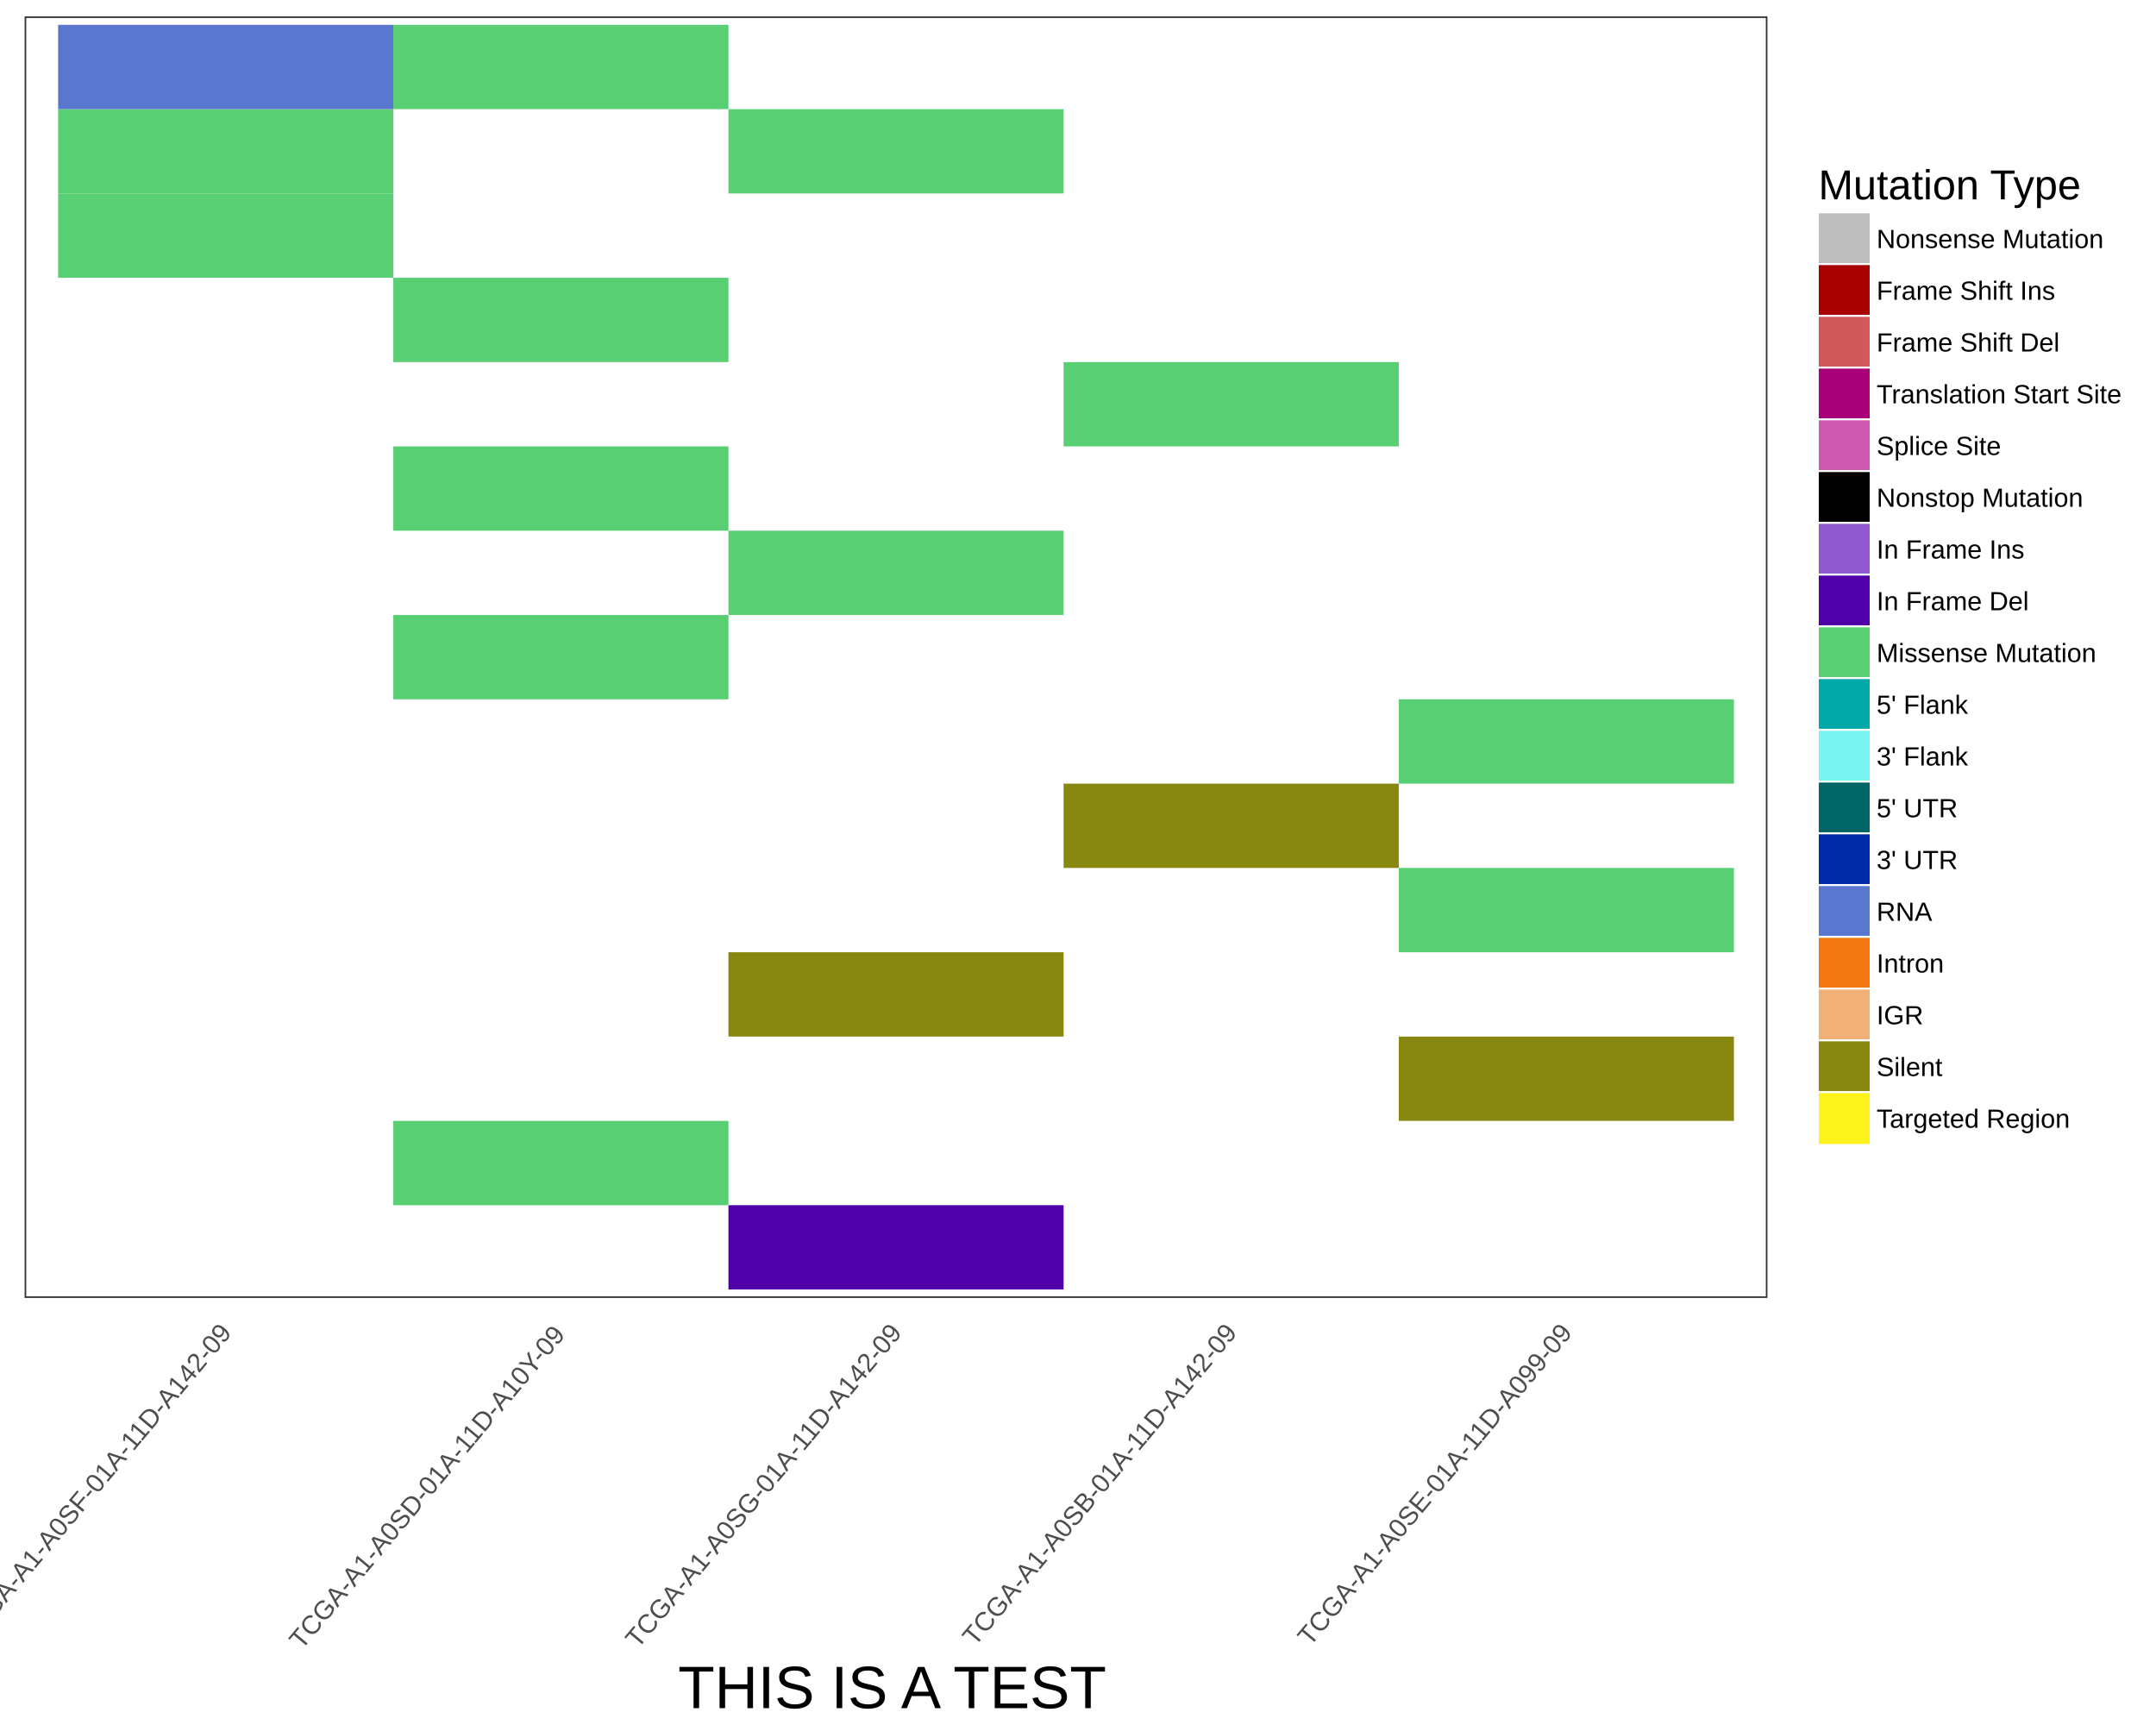
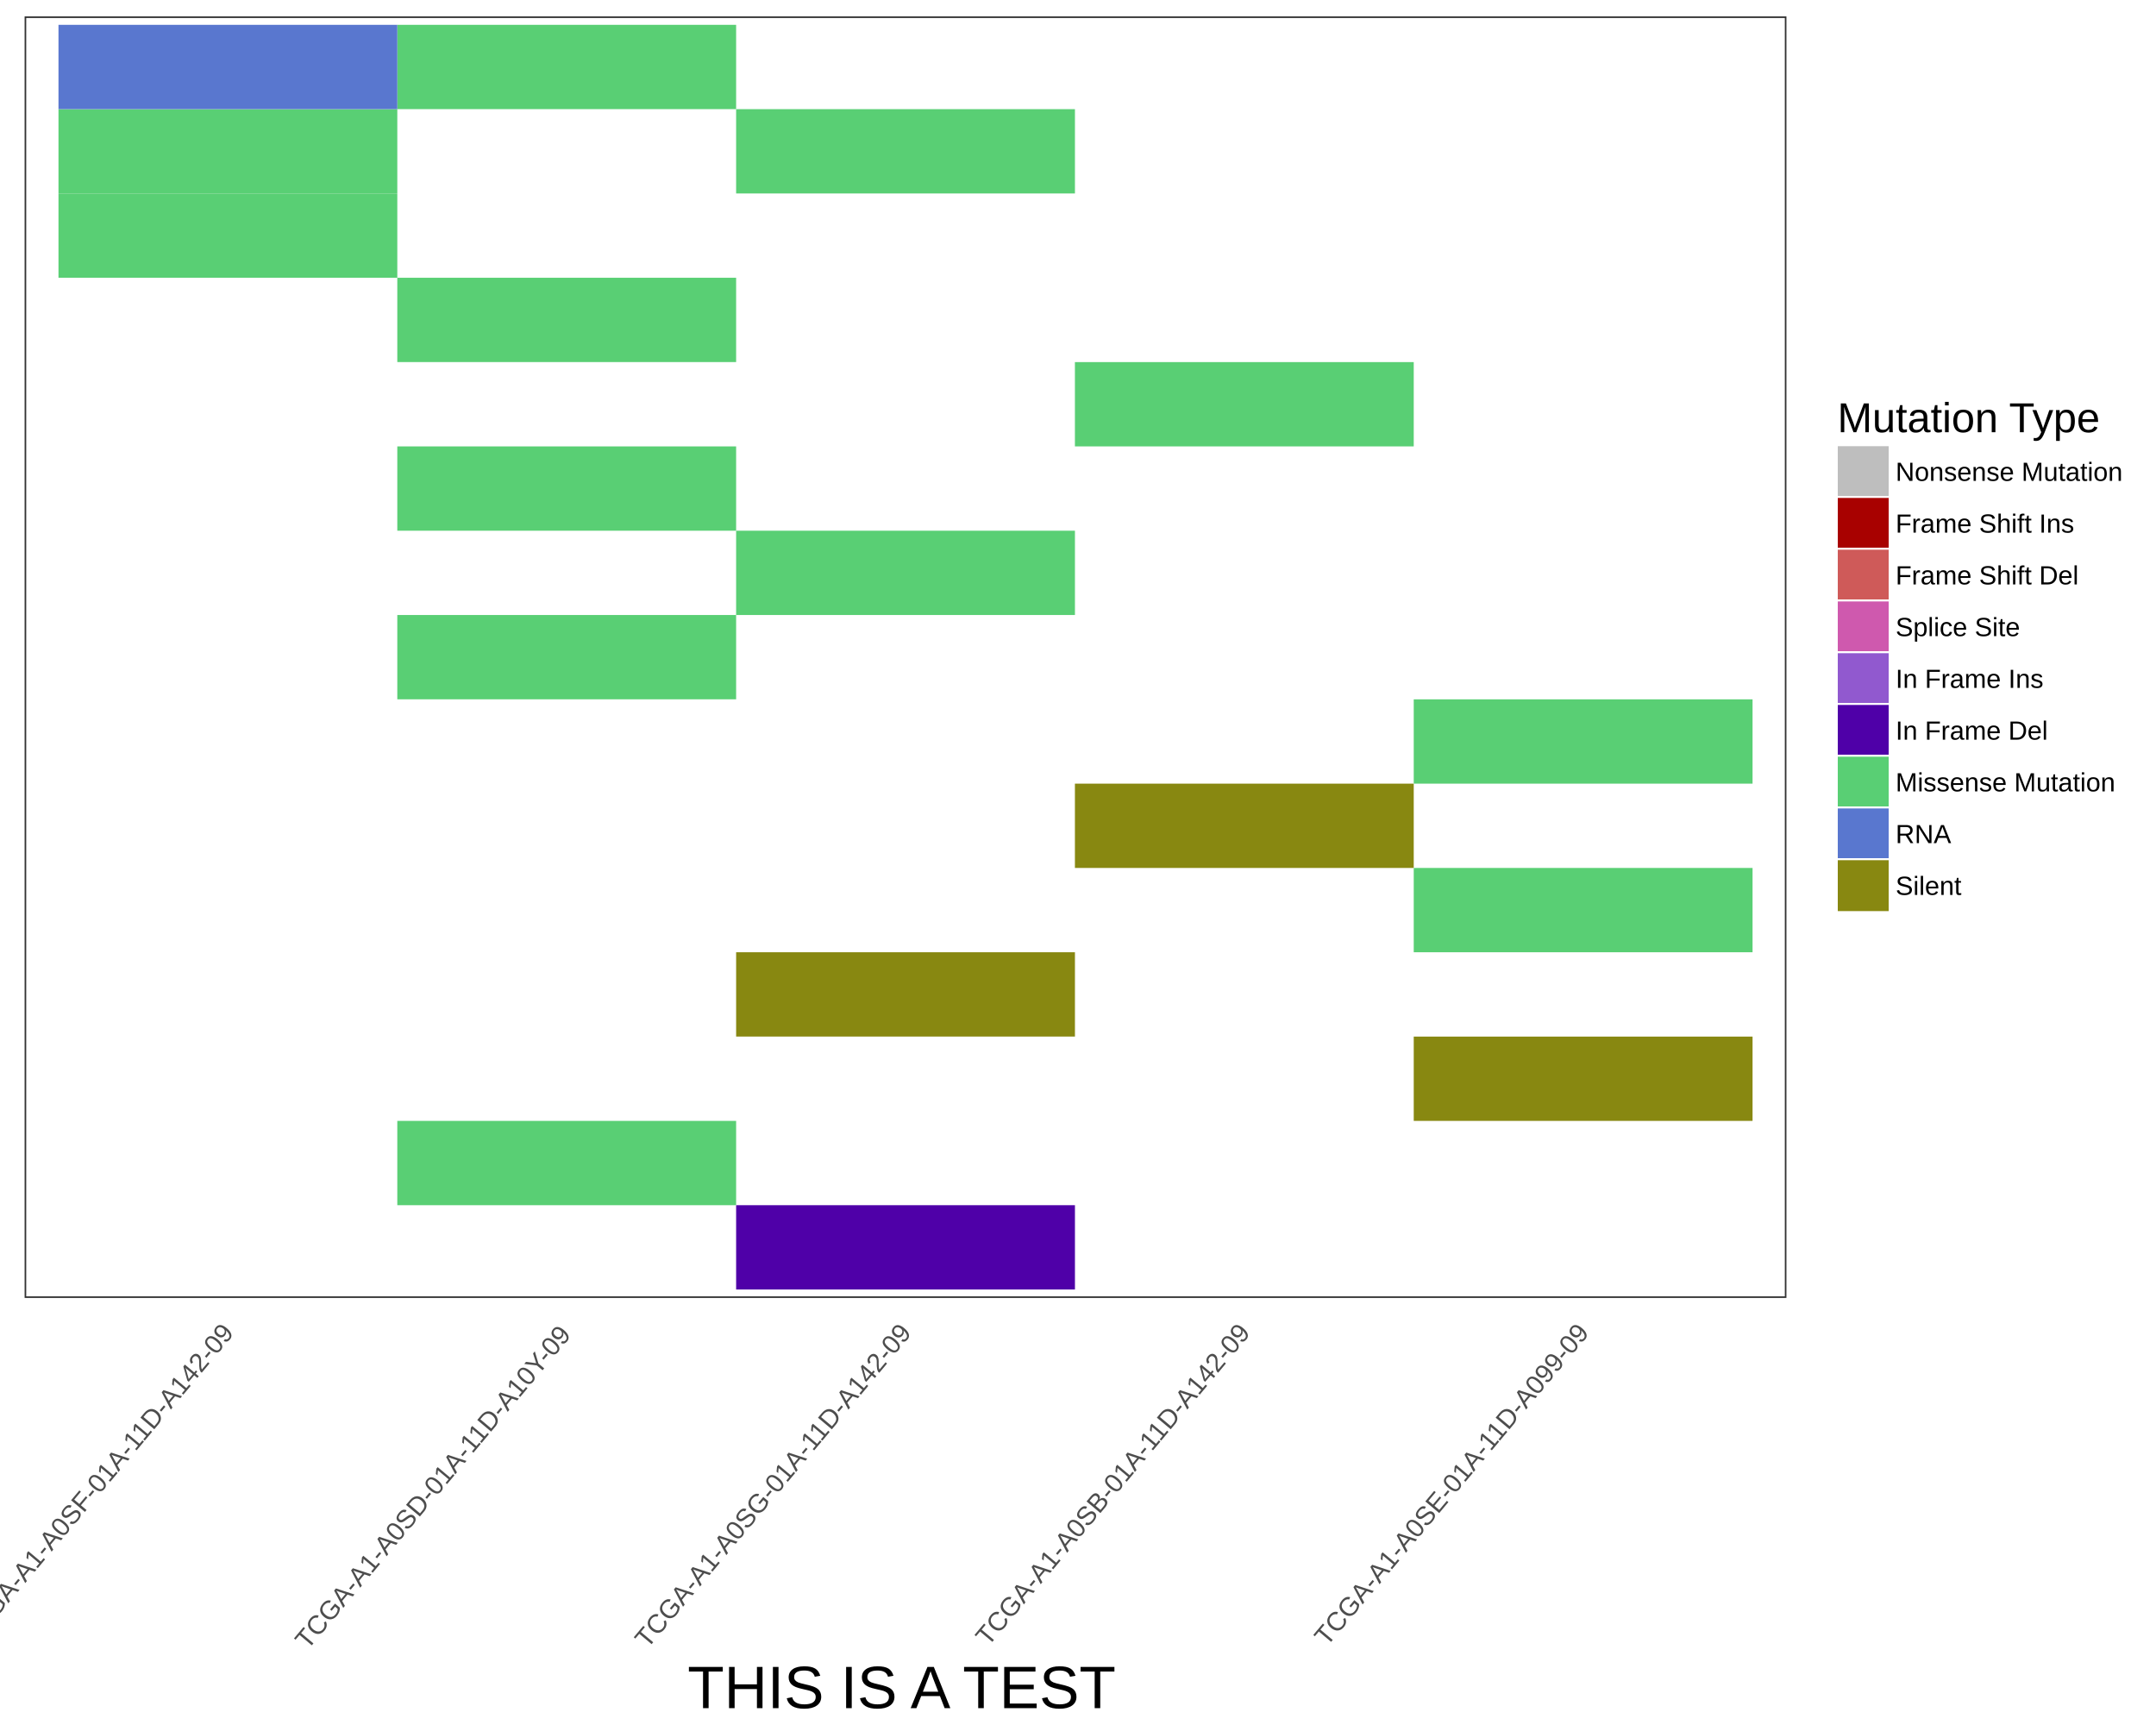
<svg xmlns="http://www.w3.org/2000/svg" viewBox="0 0 720.00 576.00">
  <defs>
    <style type="text/css">
    line, polyline, path, rect, circle {
      fill: none;
      stroke: #000000;
      stroke-linecap: round;
      stroke-linejoin: round;
      stroke-miterlimit: 10.00;
    }
  </style>
  </defs>
  <rect width="100%" height="100%" style="stroke: none; fill: #FFFFFF;" />
  <rect x="0.00" y="0.00" width="720.00" height="576.00" style="stroke-width: 1.07; stroke: #FFFFFF; fill: #FFFFFF;" />
  <defs>
-     <clipPath id="cpOC4yMTkxOHw1OTAuMjM0fDQzMy40MDF8NS40Nzk0NQ==">
-       <rect x="8.22" y="5.48" width="582.02" height="427.92" />
+     <clipPath id="cpOC4yMTkxOHw1OTYuNTgxfDQzMy40MDF8NS40Nzk0NQ==">
+       <rect x="8.22" y="5.48" width="588.36" height="427.92" />
    </clipPath>
  </defs>
-   <rect x="8.22" y="5.48" width="582.02" height="427.92" style="stroke-width: 1.07; stroke: #FFFFFF; fill: #FFFFFF;" clip-path="url(#cpOC4yMTkxOHw1OTAuMjM0fDQzMy40MDF8NS40Nzk0NQ==)" />
-   <rect x="355.19" y="261.67" width="111.93" height="28.15" style="stroke-width: 0.21; stroke: none; stroke-linecap: butt; fill: #888811;" clip-path="url(#cpOC4yMTkxOHw1OTAuMjM0fDQzMy40MDF8NS40Nzk0NQ==)" />
-   <rect x="355.19" y="120.91" width="111.93" height="28.15" style="stroke-width: 0.21; stroke: none; stroke-linecap: butt; fill: #59CF74;" clip-path="url(#cpOC4yMTkxOHw1OTAuMjM0fDQzMy40MDF8NS40Nzk0NQ==)" />
-   <rect x="131.34" y="8.29" width="111.93" height="28.15" style="stroke-width: 0.21; stroke: none; stroke-linecap: butt; fill: #59CF74;" clip-path="url(#cpOC4yMTkxOHw1OTAuMjM0fDQzMy40MDF8NS40Nzk0NQ==)" />
-   <rect x="131.34" y="374.28" width="111.93" height="28.15" style="stroke-width: 0.21; stroke: none; stroke-linecap: butt; fill: #59CF74;" clip-path="url(#cpOC4yMTkxOHw1OTAuMjM0fDQzMy40MDF8NS40Nzk0NQ==)" />
-   <rect x="131.34" y="205.36" width="111.93" height="28.15" style="stroke-width: 0.21; stroke: none; stroke-linecap: butt; fill: #59CF74;" clip-path="url(#cpOC4yMTkxOHw1OTAuMjM0fDQzMy40MDF8NS40Nzk0NQ==)" />
-   <rect x="131.34" y="149.06" width="111.93" height="28.15" style="stroke-width: 0.21; stroke: none; stroke-linecap: butt; fill: #59CF74;" clip-path="url(#cpOC4yMTkxOHw1OTAuMjM0fDQzMy40MDF8NS40Nzk0NQ==)" />
-   <rect x="131.34" y="92.75" width="111.93" height="28.15" style="stroke-width: 0.21; stroke: none; stroke-linecap: butt; fill: #59CF74;" clip-path="url(#cpOC4yMTkxOHw1OTAuMjM0fDQzMy40MDF8NS40Nzk0NQ==)" />
-   <rect x="467.12" y="346.13" width="111.93" height="28.15" style="stroke-width: 0.21; stroke: none; stroke-linecap: butt; fill: #888811;" clip-path="url(#cpOC4yMTkxOHw1OTAuMjM0fDQzMy40MDF8NS40Nzk0NQ==)" />
-   <rect x="467.12" y="289.82" width="111.93" height="28.15" style="stroke-width: 0.21; stroke: none; stroke-linecap: butt; fill: #59CF74;" clip-path="url(#cpOC4yMTkxOHw1OTAuMjM0fDQzMy40MDF8NS40Nzk0NQ==)" />
-   <rect x="467.12" y="233.52" width="111.93" height="28.15" style="stroke-width: 0.21; stroke: none; stroke-linecap: butt; fill: #59CF74;" clip-path="url(#cpOC4yMTkxOHw1OTAuMjM0fDQzMy40MDF8NS40Nzk0NQ==)" />
-   <rect x="19.41" y="36.45" width="111.93" height="28.15" style="stroke-width: 0.21; stroke: none; stroke-linecap: butt; fill: #59CF74;" clip-path="url(#cpOC4yMTkxOHw1OTAuMjM0fDQzMy40MDF8NS40Nzk0NQ==)" />
-   <rect x="19.41" y="8.29" width="111.93" height="28.15" style="stroke-width: 0.21; stroke: none; stroke-linecap: butt; fill: #5977CF;" clip-path="url(#cpOC4yMTkxOHw1OTAuMjM0fDQzMy40MDF8NS40Nzk0NQ==)" />
-   <rect x="19.41" y="64.60" width="111.93" height="28.15" style="stroke-width: 0.21; stroke: none; stroke-linecap: butt; fill: #59CF74;" clip-path="url(#cpOC4yMTkxOHw1OTAuMjM0fDQzMy40MDF8NS40Nzk0NQ==)" />
-   <rect x="243.26" y="36.45" width="111.93" height="28.15" style="stroke-width: 0.21; stroke: none; stroke-linecap: butt; fill: #59CF74;" clip-path="url(#cpOC4yMTkxOHw1OTAuMjM0fDQzMy40MDF8NS40Nzk0NQ==)" />
-   <rect x="243.26" y="402.43" width="111.93" height="28.15" style="stroke-width: 0.21; stroke: none; stroke-linecap: butt; fill: #4F00A8;" clip-path="url(#cpOC4yMTkxOHw1OTAuMjM0fDQzMy40MDF8NS40Nzk0NQ==)" />
-   <rect x="243.26" y="317.97" width="111.93" height="28.15" style="stroke-width: 0.21; stroke: none; stroke-linecap: butt; fill: #888811;" clip-path="url(#cpOC4yMTkxOHw1OTAuMjM0fDQzMy40MDF8NS40Nzk0NQ==)" />
-   <rect x="243.26" y="177.21" width="111.93" height="28.15" style="stroke-width: 0.21; stroke: none; stroke-linecap: butt; fill: #59CF74;" clip-path="url(#cpOC4yMTkxOHw1OTAuMjM0fDQzMy40MDF8NS40Nzk0NQ==)" />
-   <rect x="8.22" y="5.48" width="582.02" height="427.92" style="stroke-width: 1.07; stroke: #333333;" clip-path="url(#cpOC4yMTkxOHw1OTAuMjM0fDQzMy40MDF8NS40Nzk0NQ==)" />
+   <rect x="8.22" y="5.48" width="588.36" height="427.92" style="stroke-width: 1.07; stroke: #FFFFFF; fill: #FFFFFF;" clip-path="url(#cpOC4yMTkxOHw1OTYuNTgxfDQzMy40MDF8NS40Nzk0NQ==)" />
+   <rect x="358.97" y="261.67" width="113.15" height="28.15" style="stroke-width: 0.21; stroke: none; stroke-linecap: butt; fill: #888811;" clip-path="url(#cpOC4yMTkxOHw1OTYuNTgxfDQzMy40MDF8NS40Nzk0NQ==)" />
+   <rect x="358.97" y="120.91" width="113.15" height="28.15" style="stroke-width: 0.21; stroke: none; stroke-linecap: butt; fill: #59CF74;" clip-path="url(#cpOC4yMTkxOHw1OTYuNTgxfDQzMy40MDF8NS40Nzk0NQ==)" />
+   <rect x="132.68" y="8.29" width="113.15" height="28.15" style="stroke-width: 0.21; stroke: none; stroke-linecap: butt; fill: #59CF74;" clip-path="url(#cpOC4yMTkxOHw1OTYuNTgxfDQzMy40MDF8NS40Nzk0NQ==)" />
+   <rect x="132.68" y="374.28" width="113.15" height="28.15" style="stroke-width: 0.21; stroke: none; stroke-linecap: butt; fill: #59CF74;" clip-path="url(#cpOC4yMTkxOHw1OTYuNTgxfDQzMy40MDF8NS40Nzk0NQ==)" />
+   <rect x="132.68" y="205.36" width="113.15" height="28.15" style="stroke-width: 0.21; stroke: none; stroke-linecap: butt; fill: #59CF74;" clip-path="url(#cpOC4yMTkxOHw1OTYuNTgxfDQzMy40MDF8NS40Nzk0NQ==)" />
+   <rect x="132.68" y="149.06" width="113.15" height="28.15" style="stroke-width: 0.21; stroke: none; stroke-linecap: butt; fill: #59CF74;" clip-path="url(#cpOC4yMTkxOHw1OTYuNTgxfDQzMy40MDF8NS40Nzk0NQ==)" />
+   <rect x="132.68" y="92.75" width="113.15" height="28.15" style="stroke-width: 0.21; stroke: none; stroke-linecap: butt; fill: #59CF74;" clip-path="url(#cpOC4yMTkxOHw1OTYuNTgxfDQzMy40MDF8NS40Nzk0NQ==)" />
+   <rect x="472.12" y="346.13" width="113.15" height="28.15" style="stroke-width: 0.21; stroke: none; stroke-linecap: butt; fill: #888811;" clip-path="url(#cpOC4yMTkxOHw1OTYuNTgxfDQzMy40MDF8NS40Nzk0NQ==)" />
+   <rect x="472.12" y="289.82" width="113.15" height="28.15" style="stroke-width: 0.21; stroke: none; stroke-linecap: butt; fill: #59CF74;" clip-path="url(#cpOC4yMTkxOHw1OTYuNTgxfDQzMy40MDF8NS40Nzk0NQ==)" />
+   <rect x="472.12" y="233.52" width="113.15" height="28.15" style="stroke-width: 0.21; stroke: none; stroke-linecap: butt; fill: #59CF74;" clip-path="url(#cpOC4yMTkxOHw1OTYuNTgxfDQzMy40MDF8NS40Nzk0NQ==)" />
+   <rect x="19.53" y="36.45" width="113.15" height="28.15" style="stroke-width: 0.21; stroke: none; stroke-linecap: butt; fill: #59CF74;" clip-path="url(#cpOC4yMTkxOHw1OTYuNTgxfDQzMy40MDF8NS40Nzk0NQ==)" />
+   <rect x="19.53" y="8.29" width="113.15" height="28.15" style="stroke-width: 0.21; stroke: none; stroke-linecap: butt; fill: #5977CF;" clip-path="url(#cpOC4yMTkxOHw1OTYuNTgxfDQzMy40MDF8NS40Nzk0NQ==)" />
+   <rect x="19.53" y="64.60" width="113.15" height="28.15" style="stroke-width: 0.21; stroke: none; stroke-linecap: butt; fill: #59CF74;" clip-path="url(#cpOC4yMTkxOHw1OTYuNTgxfDQzMy40MDF8NS40Nzk0NQ==)" />
+   <rect x="245.83" y="36.45" width="113.15" height="28.15" style="stroke-width: 0.21; stroke: none; stroke-linecap: butt; fill: #59CF74;" clip-path="url(#cpOC4yMTkxOHw1OTYuNTgxfDQzMy40MDF8NS40Nzk0NQ==)" />
+   <rect x="245.83" y="402.43" width="113.15" height="28.15" style="stroke-width: 0.21; stroke: none; stroke-linecap: butt; fill: #4F00A8;" clip-path="url(#cpOC4yMTkxOHw1OTYuNTgxfDQzMy40MDF8NS40Nzk0NQ==)" />
+   <rect x="245.83" y="317.97" width="113.15" height="28.15" style="stroke-width: 0.21; stroke: none; stroke-linecap: butt; fill: #888811;" clip-path="url(#cpOC4yMTkxOHw1OTYuNTgxfDQzMy40MDF8NS40Nzk0NQ==)" />
+   <rect x="245.83" y="177.21" width="113.15" height="28.15" style="stroke-width: 0.21; stroke: none; stroke-linecap: butt; fill: #59CF74;" clip-path="url(#cpOC4yMTkxOHw1OTYuNTgxfDQzMy40MDF8NS40Nzk0NQ==)" />
+   <rect x="8.22" y="5.48" width="588.36" height="427.92" style="stroke-width: 1.07; stroke: #333333;" clip-path="url(#cpOC4yMTkxOHw1OTYuNTgxfDQzMy40MDF8NS40Nzk0NQ==)" />
  <defs>
    <clipPath id="cpMHw3MjB8NTc2fDA=">
      <rect x="0.00" y="0.00" width="720.00" height="576.00" />
    </clipPath>
  </defs>
  <g clip-path="url(#cpMHw3MjB8NTc2fDA=)">
-     <text transform="translate(-9.91,549.60) rotate(-50)" style="font-size: 8.80px; fill: #4D4D4D; font-family: Liberation Sans;" textLength="140.05px" lengthAdjust="spacingAndGlyphs">TCGA-A1-A0SF-01A-11D-A142-09</text>
+     <text transform="translate(-9.18,549.60) rotate(-50)" style="font-size: 8.80px; fill: #4D4D4D; font-family: Liberation Sans;" textLength="140.05px" lengthAdjust="spacingAndGlyphs">TCGA-A1-A0SF-01A-11D-A142-09</text>
  </g>
  <g clip-path="url(#cpMHw3MjB8NTc2fDA=)">
-     <text transform="translate(100.73,551.13) rotate(-50)" style="font-size: 8.80px; fill: #4D4D4D; font-family: Liberation Sans;" textLength="142.05px" lengthAdjust="spacingAndGlyphs">TCGA-A1-A0SD-01A-11D-A10Y-09</text>
+     <text transform="translate(102.68,551.13) rotate(-50)" style="font-size: 8.80px; fill: #4D4D4D; font-family: Liberation Sans;" textLength="142.05px" lengthAdjust="spacingAndGlyphs">TCGA-A1-A0SD-01A-11D-A10Y-09</text>
  </g>
  <g clip-path="url(#cpMHw3MjB8NTc2fDA=)">
-     <text transform="translate(212.98,550.75) rotate(-50)" style="font-size: 8.80px; fill: #4D4D4D; font-family: Liberation Sans;" textLength="141.56px" lengthAdjust="spacingAndGlyphs">TCGA-A1-A0SG-01A-11D-A142-09</text>
+     <text transform="translate(216.15,550.75) rotate(-50)" style="font-size: 8.80px; fill: #4D4D4D; font-family: Liberation Sans;" textLength="141.56px" lengthAdjust="spacingAndGlyphs">TCGA-A1-A0SG-01A-11D-A142-09</text>
  </g>
  <g clip-path="url(#cpMHw3MjB8NTc2fDA=)">
-     <text transform="translate(325.54,549.98) rotate(-50)" style="font-size: 8.80px; fill: #4D4D4D; font-family: Liberation Sans;" textLength="140.56px" lengthAdjust="spacingAndGlyphs">TCGA-A1-A0SB-01A-11D-A142-09</text>
+     <text transform="translate(329.94,549.98) rotate(-50)" style="font-size: 8.80px; fill: #4D4D4D; font-family: Liberation Sans;" textLength="140.56px" lengthAdjust="spacingAndGlyphs">TCGA-A1-A0SB-01A-11D-A142-09</text>
  </g>
  <g clip-path="url(#cpMHw3MjB8NTc2fDA=)">
-     <text transform="translate(437.47,549.98) rotate(-50)" style="font-size: 8.80px; fill: #4D4D4D; font-family: Liberation Sans;" textLength="140.56px" lengthAdjust="spacingAndGlyphs">TCGA-A1-A0SE-01A-11D-A099-09</text>
+     <text transform="translate(443.08,549.98) rotate(-50)" style="font-size: 8.80px; fill: #4D4D4D; font-family: Liberation Sans;" textLength="140.56px" lengthAdjust="spacingAndGlyphs">TCGA-A1-A0SE-01A-11D-A099-09</text>
  </g>
  <g clip-path="url(#cpMHw3MjB8NTc2fDA=)">
-     <text x="226.44" y="570.37" style="font-size: 20.00px; font-family: Liberation Sans;" textLength="145.58px" lengthAdjust="spacingAndGlyphs">THIS IS A TEST</text>
+     <text x="229.61" y="570.37" style="font-size: 20.00px; font-family: Liberation Sans;" textLength="145.58px" lengthAdjust="spacingAndGlyphs">THIS IS A TEST</text>
  </g>
-   <rect x="601.57" y="51.08" width="112.95" height="336.72" style="stroke-width: 1.07; stroke: none; fill: #FFFFFF;" clip-path="url(#cpMHw3MjB8NTc2fDA=)" />
+   <rect x="607.92" y="128.84" width="106.60" height="181.20" style="stroke-width: 1.07; stroke: none; fill: #FFFFFF;" clip-path="url(#cpMHw3MjB8NTc2fDA=)" />
  <g clip-path="url(#cpMHw3MjB8NTc2fDA=)">
-     <text x="607.24" y="66.57" style="font-size: 14.00px; font-family: Liberation Sans;" textLength="88.71px" lengthAdjust="spacingAndGlyphs">Mutation Type</text>
+     <text x="613.59" y="144.33" style="font-size: 14.00px; font-family: Liberation Sans;" textLength="88.71px" lengthAdjust="spacingAndGlyphs">Mutation Type</text>
  </g>
-   <rect x="607.24" y="71.09" width="17.28" height="17.28" style="stroke-width: 1.07; stroke: #FFFFFF; fill: #F2F2F2;" clip-path="url(#cpMHw3MjB8NTc2fDA=)" />
-   <rect x="607.38" y="71.23" width="17.00" height="17.00" style="stroke-width: 0.21; stroke: none; stroke-linejoin: miter; fill: #BEBEBE;" clip-path="url(#cpMHw3MjB8NTc2fDA=)" />
-   <rect x="607.24" y="88.37" width="17.28" height="17.28" style="stroke-width: 1.07; stroke: #FFFFFF; fill: #F2F2F2;" clip-path="url(#cpMHw3MjB8NTc2fDA=)" />
-   <rect x="607.38" y="88.51" width="17.00" height="17.00" style="stroke-width: 0.21; stroke: none; stroke-linejoin: miter; fill: #A80100;" clip-path="url(#cpMHw3MjB8NTc2fDA=)" />
-   <rect x="607.24" y="105.65" width="17.28" height="17.28" style="stroke-width: 1.07; stroke: #FFFFFF; fill: #F2F2F2;" clip-path="url(#cpMHw3MjB8NTc2fDA=)" />
-   <rect x="607.38" y="105.79" width="17.00" height="17.00" style="stroke-width: 0.21; stroke: none; stroke-linejoin: miter; fill: #CF5A59;" clip-path="url(#cpMHw3MjB8NTc2fDA=)" />
-   <rect x="607.24" y="122.93" width="17.28" height="17.28" style="stroke-width: 1.07; stroke: #FFFFFF; fill: #F2F2F2;" clip-path="url(#cpMHw3MjB8NTc2fDA=)" />
-   <rect x="607.38" y="123.07" width="17.00" height="17.00" style="stroke-width: 0.21; stroke: none; stroke-linejoin: miter; fill: #A80079;" clip-path="url(#cpMHw3MjB8NTc2fDA=)" />
-   <rect x="607.24" y="140.21" width="17.28" height="17.28" style="stroke-width: 1.07; stroke: #FFFFFF; fill: #F2F2F2;" clip-path="url(#cpMHw3MjB8NTc2fDA=)" />
-   <rect x="607.38" y="140.35" width="17.00" height="17.00" style="stroke-width: 0.21; stroke: none; stroke-linejoin: miter; fill: #CF59AE;" clip-path="url(#cpMHw3MjB8NTc2fDA=)" />
-   <rect x="607.24" y="157.49" width="17.28" height="17.28" style="stroke-width: 1.07; stroke: #FFFFFF; fill: #F2F2F2;" clip-path="url(#cpMHw3MjB8NTc2fDA=)" />
-   <rect x="607.38" y="157.63" width="17.00" height="17.00" style="stroke-width: 0.21; stroke: none; stroke-linejoin: miter; fill: #000000;" clip-path="url(#cpMHw3MjB8NTc2fDA=)" />
-   <rect x="607.24" y="174.77" width="17.28" height="17.28" style="stroke-width: 1.07; stroke: #FFFFFF; fill: #F2F2F2;" clip-path="url(#cpMHw3MjB8NTc2fDA=)" />
-   <rect x="607.38" y="174.91" width="17.00" height="17.00" style="stroke-width: 0.21; stroke: none; stroke-linejoin: miter; fill: #9159CF;" clip-path="url(#cpMHw3MjB8NTc2fDA=)" />
-   <rect x="607.24" y="192.05" width="17.28" height="17.28" style="stroke-width: 1.07; stroke: #FFFFFF; fill: #F2F2F2;" clip-path="url(#cpMHw3MjB8NTc2fDA=)" />
-   <rect x="607.38" y="192.19" width="17.00" height="17.00" style="stroke-width: 0.21; stroke: none; stroke-linejoin: miter; fill: #4F00A8;" clip-path="url(#cpMHw3MjB8NTc2fDA=)" />
-   <rect x="607.24" y="209.33" width="17.28" height="17.28" style="stroke-width: 1.07; stroke: #FFFFFF; fill: #F2F2F2;" clip-path="url(#cpMHw3MjB8NTc2fDA=)" />
-   <rect x="607.38" y="209.47" width="17.00" height="17.00" style="stroke-width: 0.21; stroke: none; stroke-linejoin: miter; fill: #59CF74;" clip-path="url(#cpMHw3MjB8NTc2fDA=)" />
-   <rect x="607.24" y="226.61" width="17.28" height="17.28" style="stroke-width: 1.07; stroke: #FFFFFF; fill: #F2F2F2;" clip-path="url(#cpMHw3MjB8NTc2fDA=)" />
-   <rect x="607.38" y="226.75" width="17.00" height="17.00" style="stroke-width: 0.21; stroke: none; stroke-linejoin: miter; fill: #00A8A8;" clip-path="url(#cpMHw3MjB8NTc2fDA=)" />
-   <rect x="607.24" y="243.89" width="17.28" height="17.28" style="stroke-width: 1.07; stroke: #FFFFFF; fill: #F2F2F2;" clip-path="url(#cpMHw3MjB8NTc2fDA=)" />
-   <rect x="607.38" y="244.03" width="17.00" height="17.00" style="stroke-width: 0.21; stroke: none; stroke-linejoin: miter; fill: #79F2F2;" clip-path="url(#cpMHw3MjB8NTc2fDA=)" />
-   <rect x="607.24" y="261.17" width="17.28" height="17.28" style="stroke-width: 1.07; stroke: #FFFFFF; fill: #F2F2F2;" clip-path="url(#cpMHw3MjB8NTc2fDA=)" />
-   <rect x="607.38" y="261.31" width="17.00" height="17.00" style="stroke-width: 0.21; stroke: none; stroke-linejoin: miter; fill: #006666;" clip-path="url(#cpMHw3MjB8NTc2fDA=)" />
-   <rect x="607.24" y="278.45" width="17.28" height="17.28" style="stroke-width: 1.07; stroke: #FFFFFF; fill: #F2F2F2;" clip-path="url(#cpMHw3MjB8NTc2fDA=)" />
-   <rect x="607.38" y="278.59" width="17.00" height="17.00" style="stroke-width: 0.21; stroke: none; stroke-linejoin: miter; fill: #002AA8;" clip-path="url(#cpMHw3MjB8NTc2fDA=)" />
-   <rect x="607.24" y="295.73" width="17.28" height="17.28" style="stroke-width: 1.07; stroke: #FFFFFF; fill: #F2F2F2;" clip-path="url(#cpMHw3MjB8NTc2fDA=)" />
-   <rect x="607.38" y="295.87" width="17.00" height="17.00" style="stroke-width: 0.21; stroke: none; stroke-linejoin: miter; fill: #5977CF;" clip-path="url(#cpMHw3MjB8NTc2fDA=)" />
-   <rect x="607.24" y="313.01" width="17.28" height="17.28" style="stroke-width: 1.07; stroke: #FFFFFF; fill: #F2F2F2;" clip-path="url(#cpMHw3MjB8NTc2fDA=)" />
-   <rect x="607.38" y="313.15" width="17.00" height="17.00" style="stroke-width: 0.21; stroke: none; stroke-linejoin: miter; fill: #F37812;" clip-path="url(#cpMHw3MjB8NTc2fDA=)" />
-   <rect x="607.24" y="330.29" width="17.28" height="17.28" style="stroke-width: 1.07; stroke: #FFFFFF; fill: #F2F2F2;" clip-path="url(#cpMHw3MjB8NTc2fDA=)" />
-   <rect x="607.38" y="330.43" width="17.00" height="17.00" style="stroke-width: 0.21; stroke: none; stroke-linejoin: miter; fill: #F2B079;" clip-path="url(#cpMHw3MjB8NTc2fDA=)" />
-   <rect x="607.24" y="347.57" width="17.28" height="17.28" style="stroke-width: 1.07; stroke: #FFFFFF; fill: #F2F2F2;" clip-path="url(#cpMHw3MjB8NTc2fDA=)" />
-   <rect x="607.38" y="347.71" width="17.00" height="17.00" style="stroke-width: 0.21; stroke: none; stroke-linejoin: miter; fill: #888811;" clip-path="url(#cpMHw3MjB8NTc2fDA=)" />
-   <rect x="607.24" y="364.85" width="17.28" height="17.28" style="stroke-width: 1.07; stroke: #FFFFFF; fill: #F2F2F2;" clip-path="url(#cpMHw3MjB8NTc2fDA=)" />
-   <rect x="607.38" y="364.99" width="17.00" height="17.00" style="stroke-width: 0.21; stroke: none; stroke-linejoin: miter; fill: #FDF31C;" clip-path="url(#cpMHw3MjB8NTc2fDA=)" />
+   <rect x="613.59" y="148.85" width="17.28" height="17.28" style="stroke-width: 1.07; stroke: #FFFFFF; fill: #F2F2F2;" clip-path="url(#cpMHw3MjB8NTc2fDA=)" />
+   <rect x="613.73" y="148.99" width="17.00" height="17.00" style="stroke-width: 0.21; stroke: none; stroke-linejoin: miter; fill: #BEBEBE;" clip-path="url(#cpMHw3MjB8NTc2fDA=)" />
+   <rect x="613.59" y="166.13" width="17.28" height="17.28" style="stroke-width: 1.07; stroke: #FFFFFF; fill: #F2F2F2;" clip-path="url(#cpMHw3MjB8NTc2fDA=)" />
+   <rect x="613.73" y="166.27" width="17.00" height="17.00" style="stroke-width: 0.21; stroke: none; stroke-linejoin: miter; fill: #A80100;" clip-path="url(#cpMHw3MjB8NTc2fDA=)" />
+   <rect x="613.59" y="183.41" width="17.28" height="17.28" style="stroke-width: 1.07; stroke: #FFFFFF; fill: #F2F2F2;" clip-path="url(#cpMHw3MjB8NTc2fDA=)" />
+   <rect x="613.73" y="183.55" width="17.00" height="17.00" style="stroke-width: 0.21; stroke: none; stroke-linejoin: miter; fill: #CF5A59;" clip-path="url(#cpMHw3MjB8NTc2fDA=)" />
+   <rect x="613.59" y="200.69" width="17.28" height="17.28" style="stroke-width: 1.07; stroke: #FFFFFF; fill: #F2F2F2;" clip-path="url(#cpMHw3MjB8NTc2fDA=)" />
+   <rect x="613.73" y="200.83" width="17.00" height="17.00" style="stroke-width: 0.21; stroke: none; stroke-linejoin: miter; fill: #CF59AE;" clip-path="url(#cpMHw3MjB8NTc2fDA=)" />
+   <rect x="613.59" y="217.97" width="17.28" height="17.28" style="stroke-width: 1.07; stroke: #FFFFFF; fill: #F2F2F2;" clip-path="url(#cpMHw3MjB8NTc2fDA=)" />
+   <rect x="613.73" y="218.11" width="17.00" height="17.00" style="stroke-width: 0.21; stroke: none; stroke-linejoin: miter; fill: #9159CF;" clip-path="url(#cpMHw3MjB8NTc2fDA=)" />
+   <rect x="613.59" y="235.25" width="17.28" height="17.28" style="stroke-width: 1.07; stroke: #FFFFFF; fill: #F2F2F2;" clip-path="url(#cpMHw3MjB8NTc2fDA=)" />
+   <rect x="613.73" y="235.39" width="17.00" height="17.00" style="stroke-width: 0.21; stroke: none; stroke-linejoin: miter; fill: #4F00A8;" clip-path="url(#cpMHw3MjB8NTc2fDA=)" />
+   <rect x="613.59" y="252.53" width="17.28" height="17.28" style="stroke-width: 1.07; stroke: #FFFFFF; fill: #F2F2F2;" clip-path="url(#cpMHw3MjB8NTc2fDA=)" />
+   <rect x="613.73" y="252.67" width="17.00" height="17.00" style="stroke-width: 0.21; stroke: none; stroke-linejoin: miter; fill: #59CF74;" clip-path="url(#cpMHw3MjB8NTc2fDA=)" />
+   <rect x="613.59" y="269.81" width="17.28" height="17.28" style="stroke-width: 1.07; stroke: #FFFFFF; fill: #F2F2F2;" clip-path="url(#cpMHw3MjB8NTc2fDA=)" />
+   <rect x="613.73" y="269.95" width="17.00" height="17.00" style="stroke-width: 0.21; stroke: none; stroke-linejoin: miter; fill: #5977CF;" clip-path="url(#cpMHw3MjB8NTc2fDA=)" />
+   <rect x="613.59" y="287.09" width="17.28" height="17.28" style="stroke-width: 1.07; stroke: #FFFFFF; fill: #F2F2F2;" clip-path="url(#cpMHw3MjB8NTc2fDA=)" />
+   <rect x="613.73" y="287.23" width="17.00" height="17.00" style="stroke-width: 0.21; stroke: none; stroke-linejoin: miter; fill: #888811;" clip-path="url(#cpMHw3MjB8NTc2fDA=)" />
  <g clip-path="url(#cpMHw3MjB8NTc2fDA=)">
-     <text x="626.68" y="82.82" style="font-size: 8.80px; font-family: Liberation Sans;" textLength="77.55px" lengthAdjust="spacingAndGlyphs">Nonsense Mutation</text>
+     <text x="633.03" y="160.58" style="font-size: 8.80px; font-family: Liberation Sans;" textLength="77.55px" lengthAdjust="spacingAndGlyphs">Nonsense Mutation</text>
  </g>
  <g clip-path="url(#cpMHw3MjB8NTc2fDA=)">
-     <text x="626.68" y="100.10" style="font-size: 8.80px; font-family: Liberation Sans;" textLength="61.02px" lengthAdjust="spacingAndGlyphs">Frame Shift Ins</text>
+     <text x="633.03" y="177.86" style="font-size: 8.80px; font-family: Liberation Sans;" textLength="61.02px" lengthAdjust="spacingAndGlyphs">Frame Shift Ins</text>
  </g>
  <g clip-path="url(#cpMHw3MjB8NTc2fDA=)">
-     <text x="626.68" y="117.38" style="font-size: 8.80px; font-family: Liberation Sans;" textLength="62.52px" lengthAdjust="spacingAndGlyphs">Frame Shift Del</text>
+     <text x="633.03" y="195.14" style="font-size: 8.80px; font-family: Liberation Sans;" textLength="62.52px" lengthAdjust="spacingAndGlyphs">Frame Shift Del</text>
  </g>
  <g clip-path="url(#cpMHw3MjB8NTc2fDA=)">
-     <text x="626.68" y="134.66" style="font-size: 8.80px; font-family: Liberation Sans;" textLength="84.04px" lengthAdjust="spacingAndGlyphs">Translation Start Site</text>
+     <text x="633.03" y="212.42" style="font-size: 8.80px; font-family: Liberation Sans;" textLength="42.52px" lengthAdjust="spacingAndGlyphs">Splice Site</text>
  </g>
  <g clip-path="url(#cpMHw3MjB8NTc2fDA=)">
-     <text x="626.68" y="151.94" style="font-size: 8.80px; font-family: Liberation Sans;" textLength="42.52px" lengthAdjust="spacingAndGlyphs">Splice Site</text>
+     <text x="633.03" y="229.70" style="font-size: 8.80px; font-family: Liberation Sans;" textLength="50.52px" lengthAdjust="spacingAndGlyphs">In Frame Ins</text>
  </g>
  <g clip-path="url(#cpMHw3MjB8NTc2fDA=)">
-     <text x="626.68" y="169.22" style="font-size: 8.80px; font-family: Liberation Sans;" textLength="70.54px" lengthAdjust="spacingAndGlyphs">Nonstop Mutation</text>
+     <text x="633.03" y="246.98" style="font-size: 8.80px; font-family: Liberation Sans;" textLength="52.01px" lengthAdjust="spacingAndGlyphs">In Frame Del</text>
  </g>
  <g clip-path="url(#cpMHw3MjB8NTc2fDA=)">
-     <text x="626.68" y="186.50" style="font-size: 8.80px; font-family: Liberation Sans;" textLength="50.52px" lengthAdjust="spacingAndGlyphs">In Frame Ins</text>
+     <text x="633.03" y="264.26" style="font-size: 8.80px; font-family: Liberation Sans;" textLength="75.03px" lengthAdjust="spacingAndGlyphs">Missense Mutation</text>
  </g>
  <g clip-path="url(#cpMHw3MjB8NTc2fDA=)">
-     <text x="626.68" y="203.78" style="font-size: 8.80px; font-family: Liberation Sans;" textLength="52.01px" lengthAdjust="spacingAndGlyphs">In Frame Del</text>
+     <text x="633.03" y="281.54" style="font-size: 8.80px; font-family: Liberation Sans;" textLength="19.00px" lengthAdjust="spacingAndGlyphs">RNA</text>
  </g>
  <g clip-path="url(#cpMHw3MjB8NTc2fDA=)">
-     <text x="626.68" y="221.06" style="font-size: 8.80px; font-family: Liberation Sans;" textLength="75.03px" lengthAdjust="spacingAndGlyphs">Missense Mutation</text>
-   </g>
-   <g clip-path="url(#cpMHw3MjB8NTc2fDA=)">
-     <text x="626.68" y="238.34" style="font-size: 8.80px; font-family: Liberation Sans;" textLength="31.23px" lengthAdjust="spacingAndGlyphs">5' Flank</text>
-   </g>
-   <g clip-path="url(#cpMHw3MjB8NTc2fDA=)">
-     <text x="626.68" y="255.62" style="font-size: 8.80px; font-family: Liberation Sans;" textLength="31.23px" lengthAdjust="spacingAndGlyphs">3' Flank</text>
-   </g>
-   <g clip-path="url(#cpMHw3MjB8NTc2fDA=)">
-     <text x="626.68" y="272.90" style="font-size: 8.80px; font-family: Liberation Sans;" textLength="27.72px" lengthAdjust="spacingAndGlyphs">5' UTR</text>
-   </g>
-   <g clip-path="url(#cpMHw3MjB8NTc2fDA=)">
-     <text x="626.68" y="290.18" style="font-size: 8.80px; font-family: Liberation Sans;" textLength="27.72px" lengthAdjust="spacingAndGlyphs">3' UTR</text>
-   </g>
-   <g clip-path="url(#cpMHw3MjB8NTc2fDA=)">
-     <text x="626.68" y="307.46" style="font-size: 8.80px; font-family: Liberation Sans;" textLength="19.00px" lengthAdjust="spacingAndGlyphs">RNA</text>
-   </g>
-   <g clip-path="url(#cpMHw3MjB8NTc2fDA=)">
-     <text x="626.68" y="324.74" style="font-size: 8.80px; font-family: Liberation Sans;" textLength="23.01px" lengthAdjust="spacingAndGlyphs">Intron</text>
-   </g>
-   <g clip-path="url(#cpMHw3MjB8NTc2fDA=)">
-     <text x="626.68" y="342.02" style="font-size: 8.80px; font-family: Liberation Sans;" textLength="16.00px" lengthAdjust="spacingAndGlyphs">IGR</text>
-   </g>
-   <g clip-path="url(#cpMHw3MjB8NTc2fDA=)">
-     <text x="626.68" y="359.30" style="font-size: 8.80px; font-family: Liberation Sans;" textLength="22.51px" lengthAdjust="spacingAndGlyphs">Silent</text>
-   </g>
-   <g clip-path="url(#cpMHw3MjB8NTc2fDA=)">
-     <text x="626.68" y="376.58" style="font-size: 8.80px; font-family: Liberation Sans;" textLength="67.04px" lengthAdjust="spacingAndGlyphs">Targeted Region</text>
+     <text x="633.03" y="298.82" style="font-size: 8.80px; font-family: Liberation Sans;" textLength="22.51px" lengthAdjust="spacingAndGlyphs">Silent</text>
  </g>
</svg>
